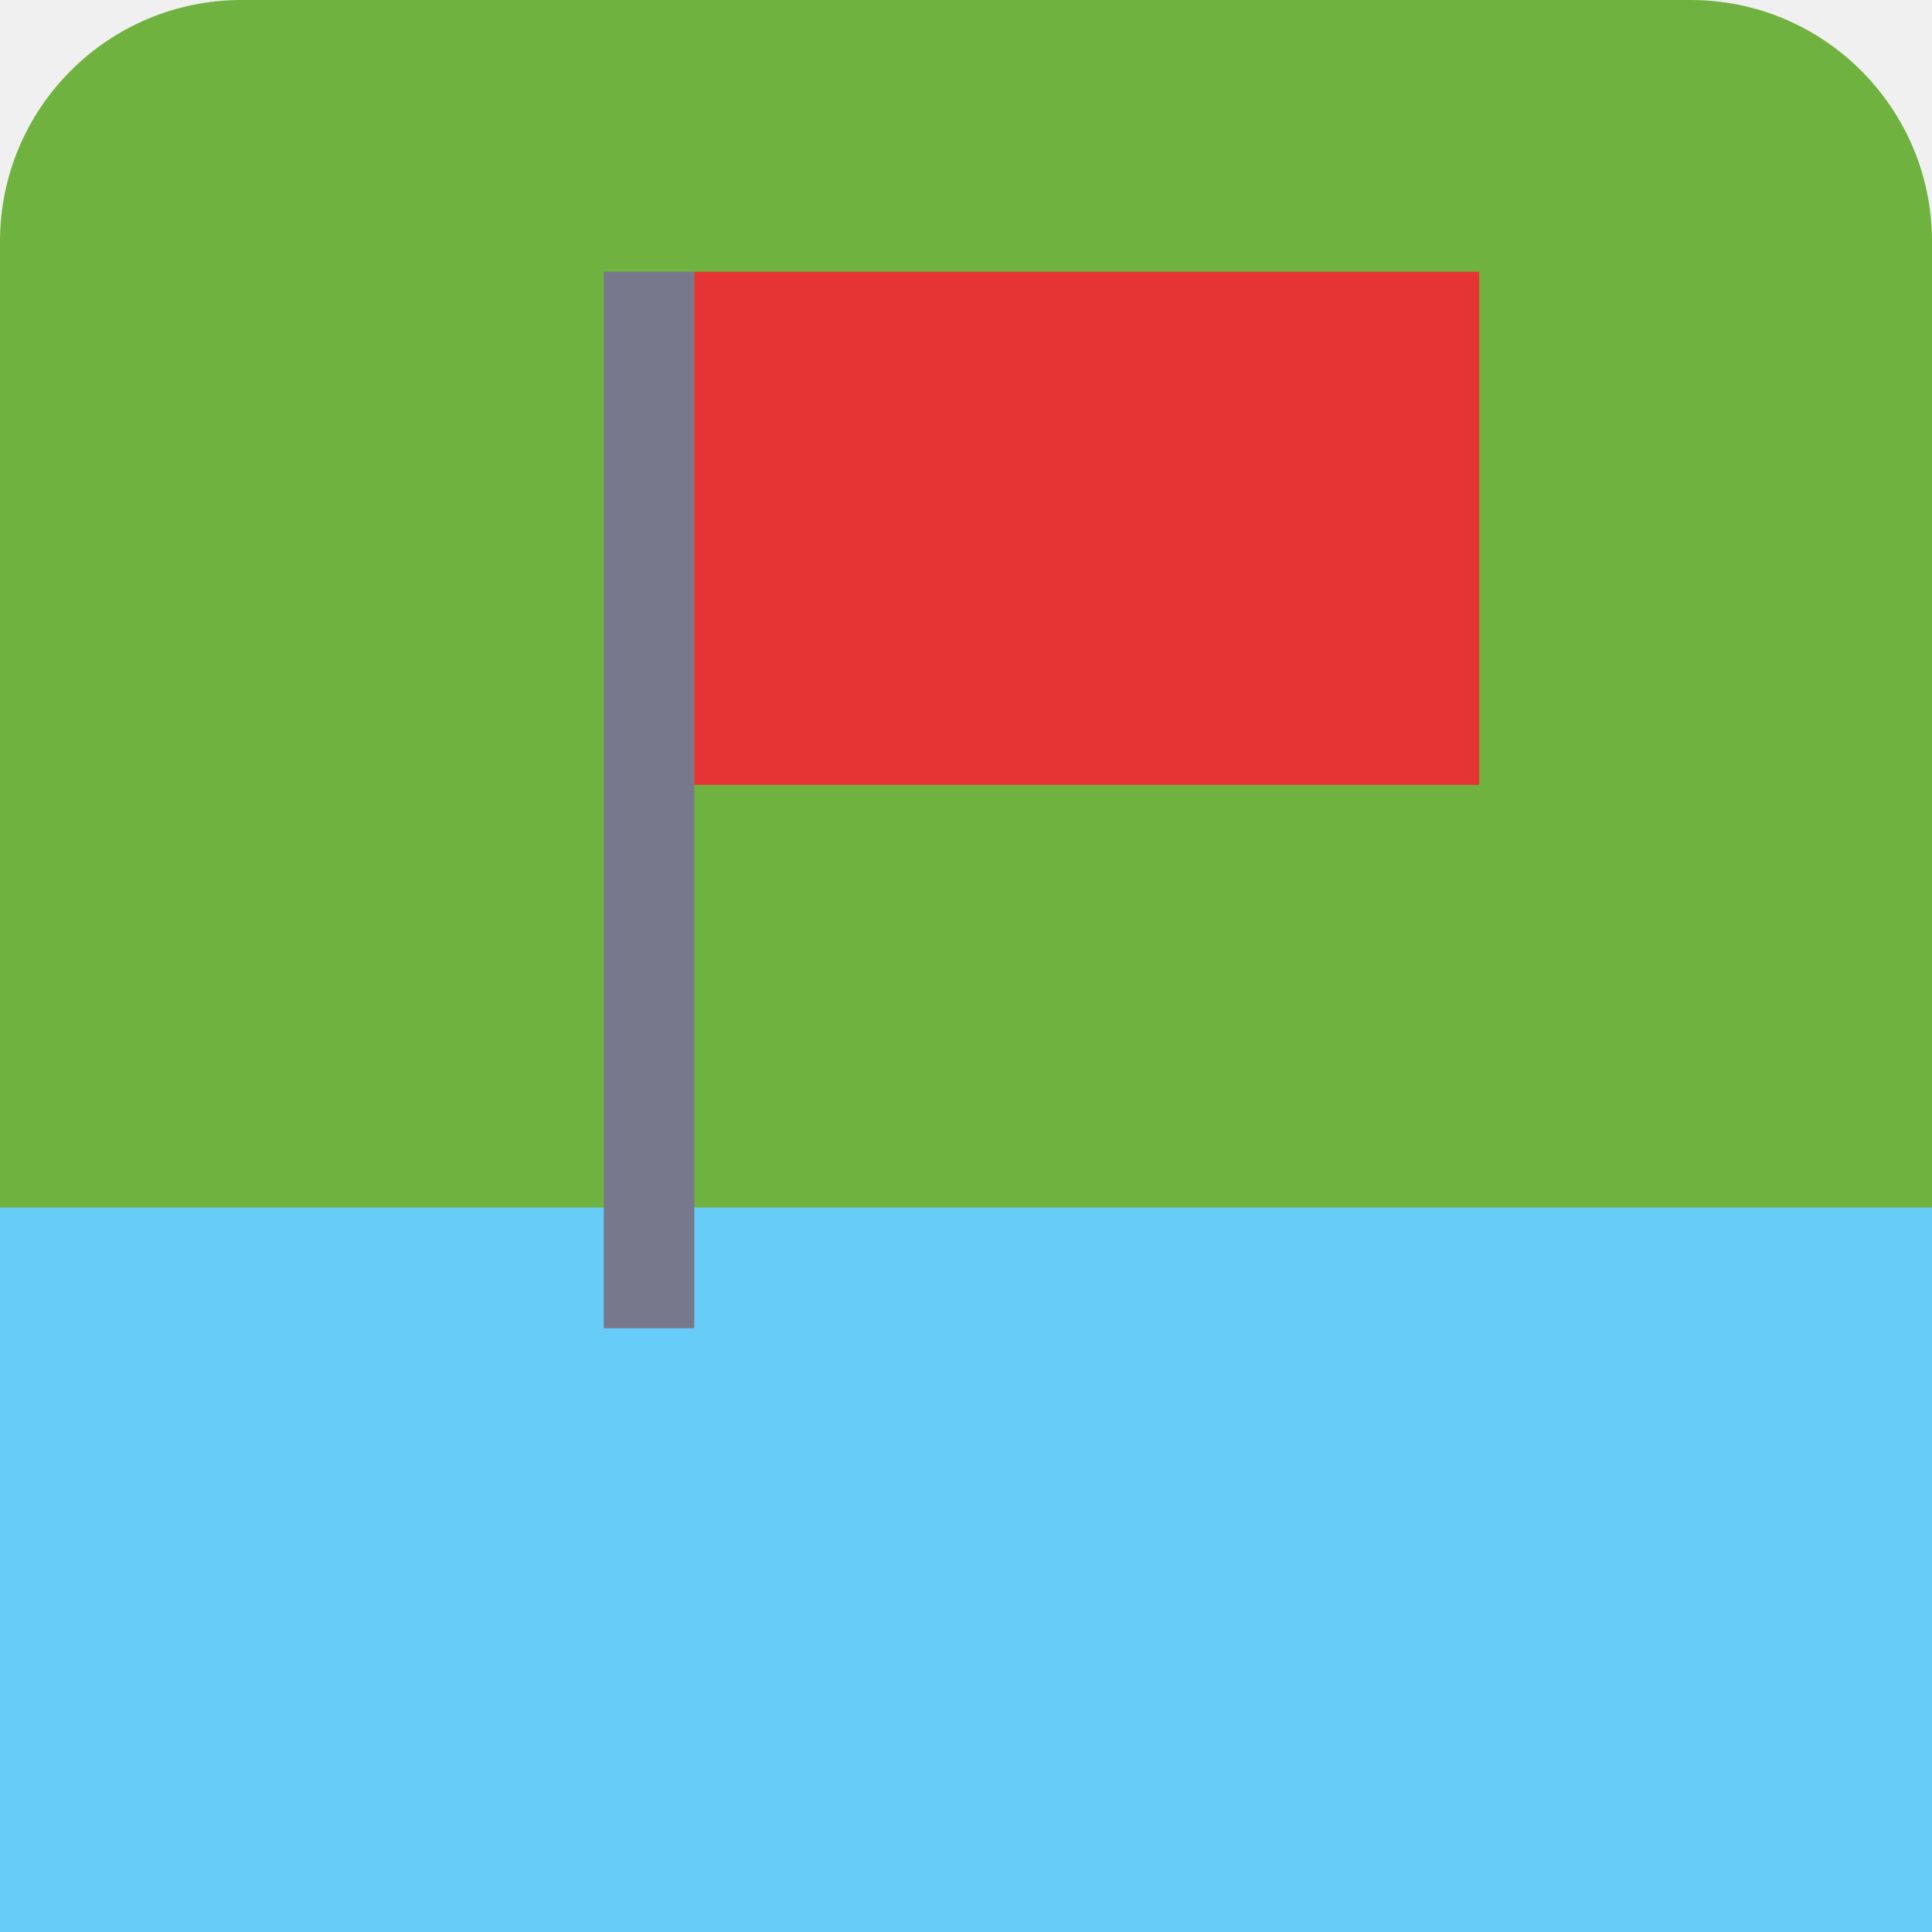
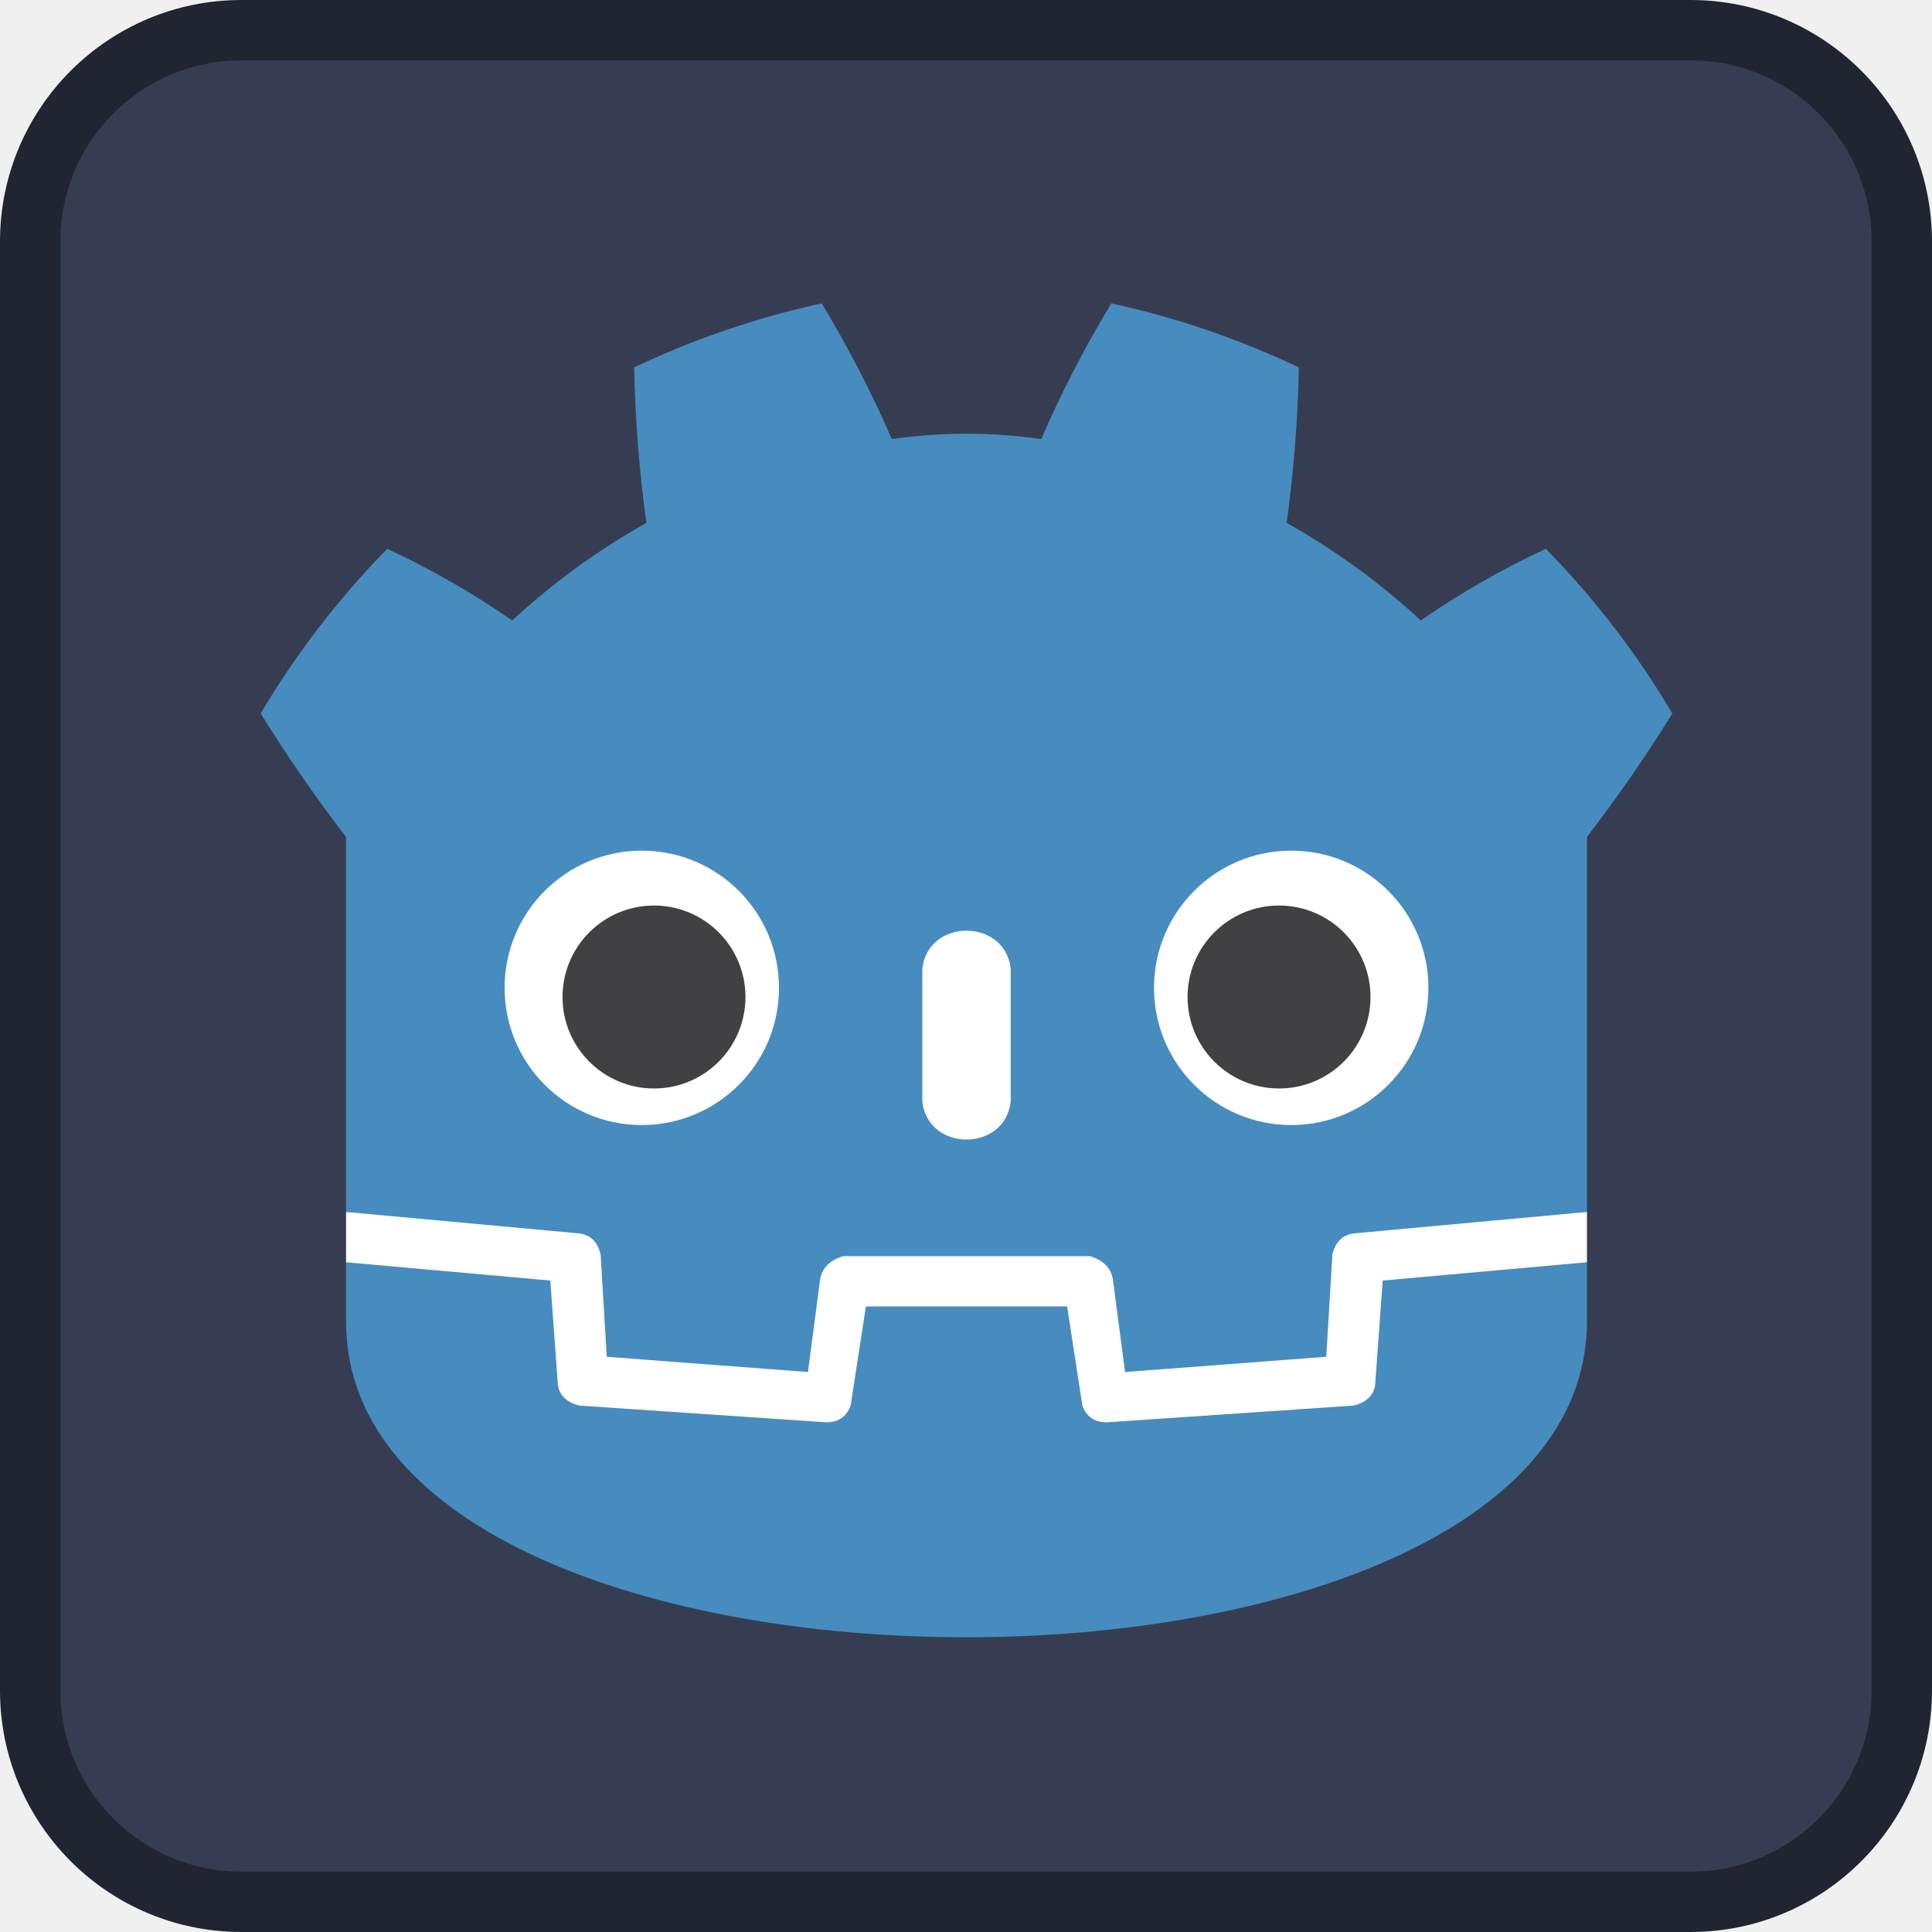
- <svg xmlns="http://www.w3.org/2000/svg" width="128" height="128" viewBox="0 0 128 128">
-   <rect width="128" height="128" rx="16" fill="#70b240" />
-   <rect x="0" y="80" width="128" height="48" fill="#68ccf8" />
-   <rect x="40" y="18" width="6" height="70" fill="#78788c" />
-   <path d="M46 18h52v34H46z" fill="#e63434" />
+ <svg xmlns="http://www.w3.org/2000/svg" height="128" width="128">
+   <rect x="2" y="2" width="124" height="124" rx="14" fill="#363d52" stroke="#212532" stroke-width="4" />
+   <g transform="scale(.101) translate(122 122)">
+     <g fill="#fff">
+       <path d="M105 673v33q407 354 814 0v-33z" />
+       <path d="m105 673 152 14q12 1 15 14l4 67 132 10 8-61q2-11 15-15h162q13 4 15 15l8 61 132-10 4-67q3-13 15-14l152-14V427q30-39 56-81-35-59-83-108-43 20-82 47-40-37-88-64 7-51 8-102-59-28-123-42-26 43-46 89-49-7-98 0-20-46-46-89-64 14-123 42 1 51 8 102-48 27-88 64-39-27-82-47-48 49-83 108 26 42 56 81zm0 33v39c0 276 813 276 814 0v-39l-134 12-5 69q-2 10-14 13l-162 11q-12 0-16-11l-10-65H446l-10 65q-4 11-16 11l-162-11q-12-3-14-13l-5-69z" fill="#478cbf" />
+       <path d="M483 600c3 34 55 34 58 0v-86c-3-34-55-34-58 0z" />
+       <circle cx="725" cy="526" r="90" />
+       <circle cx="299" cy="526" r="90" />
+     </g>
+     <g fill="#414042">
+       <circle cx="307" cy="532" r="60" />
+       <circle cx="717" cy="532" r="60" />
+     </g>
+   </g>
</svg>
